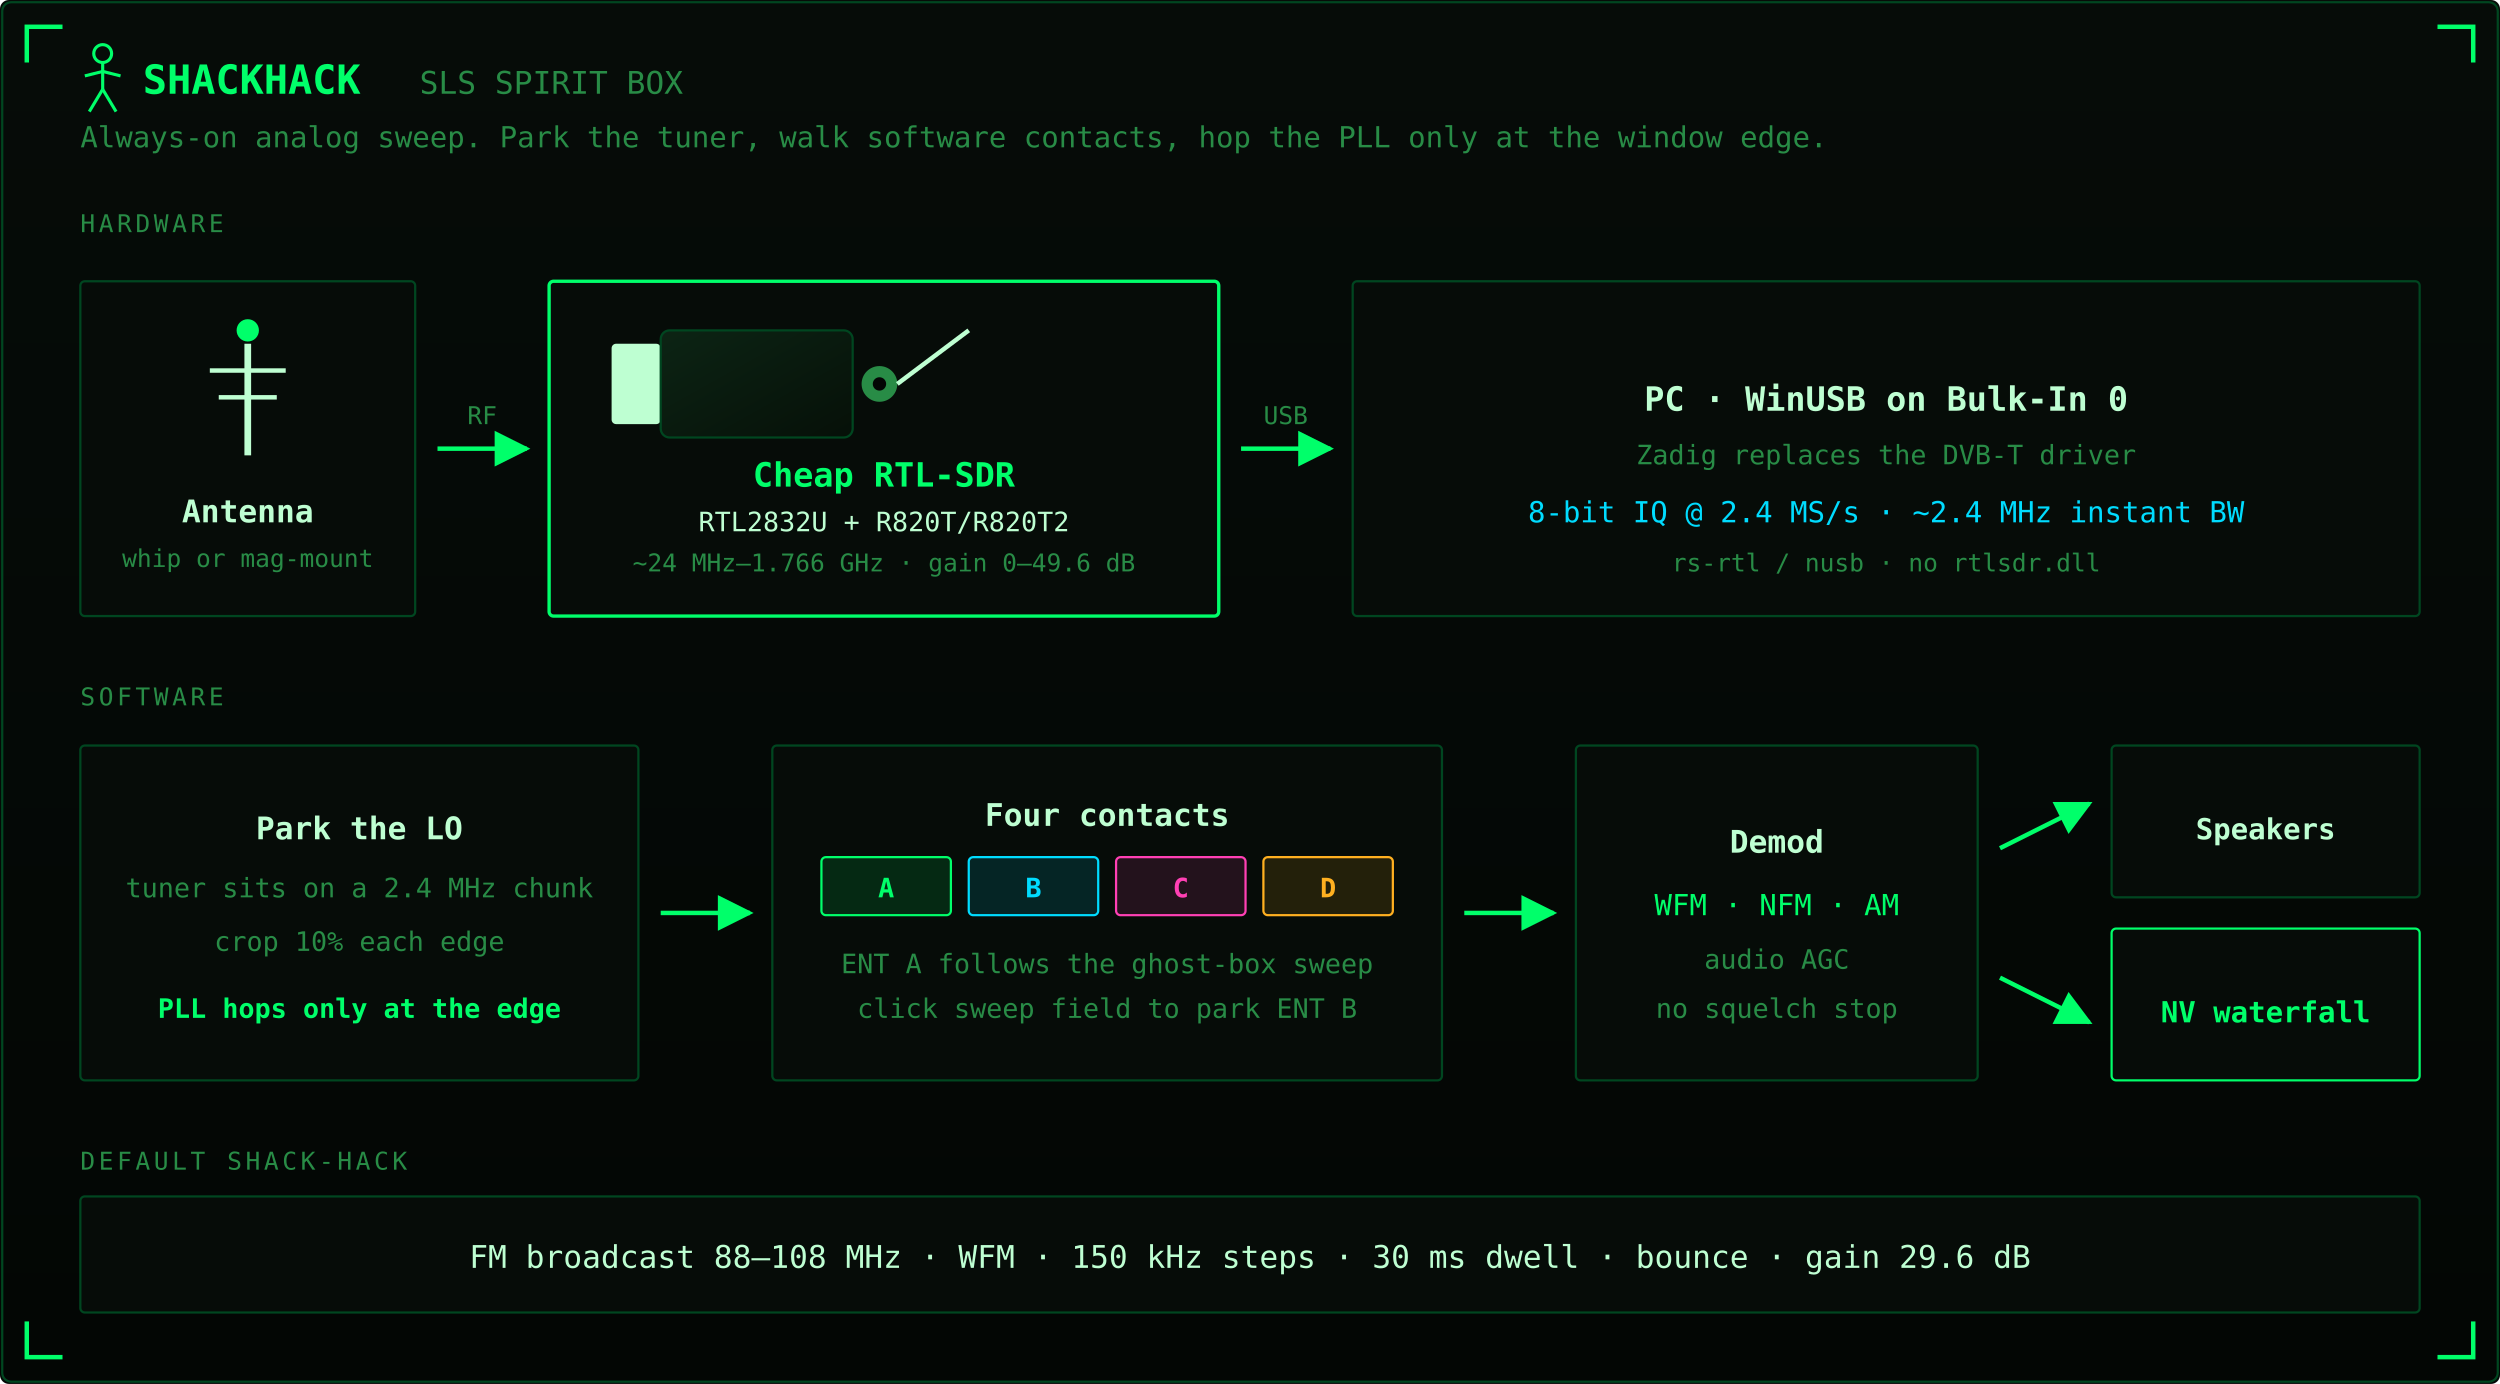
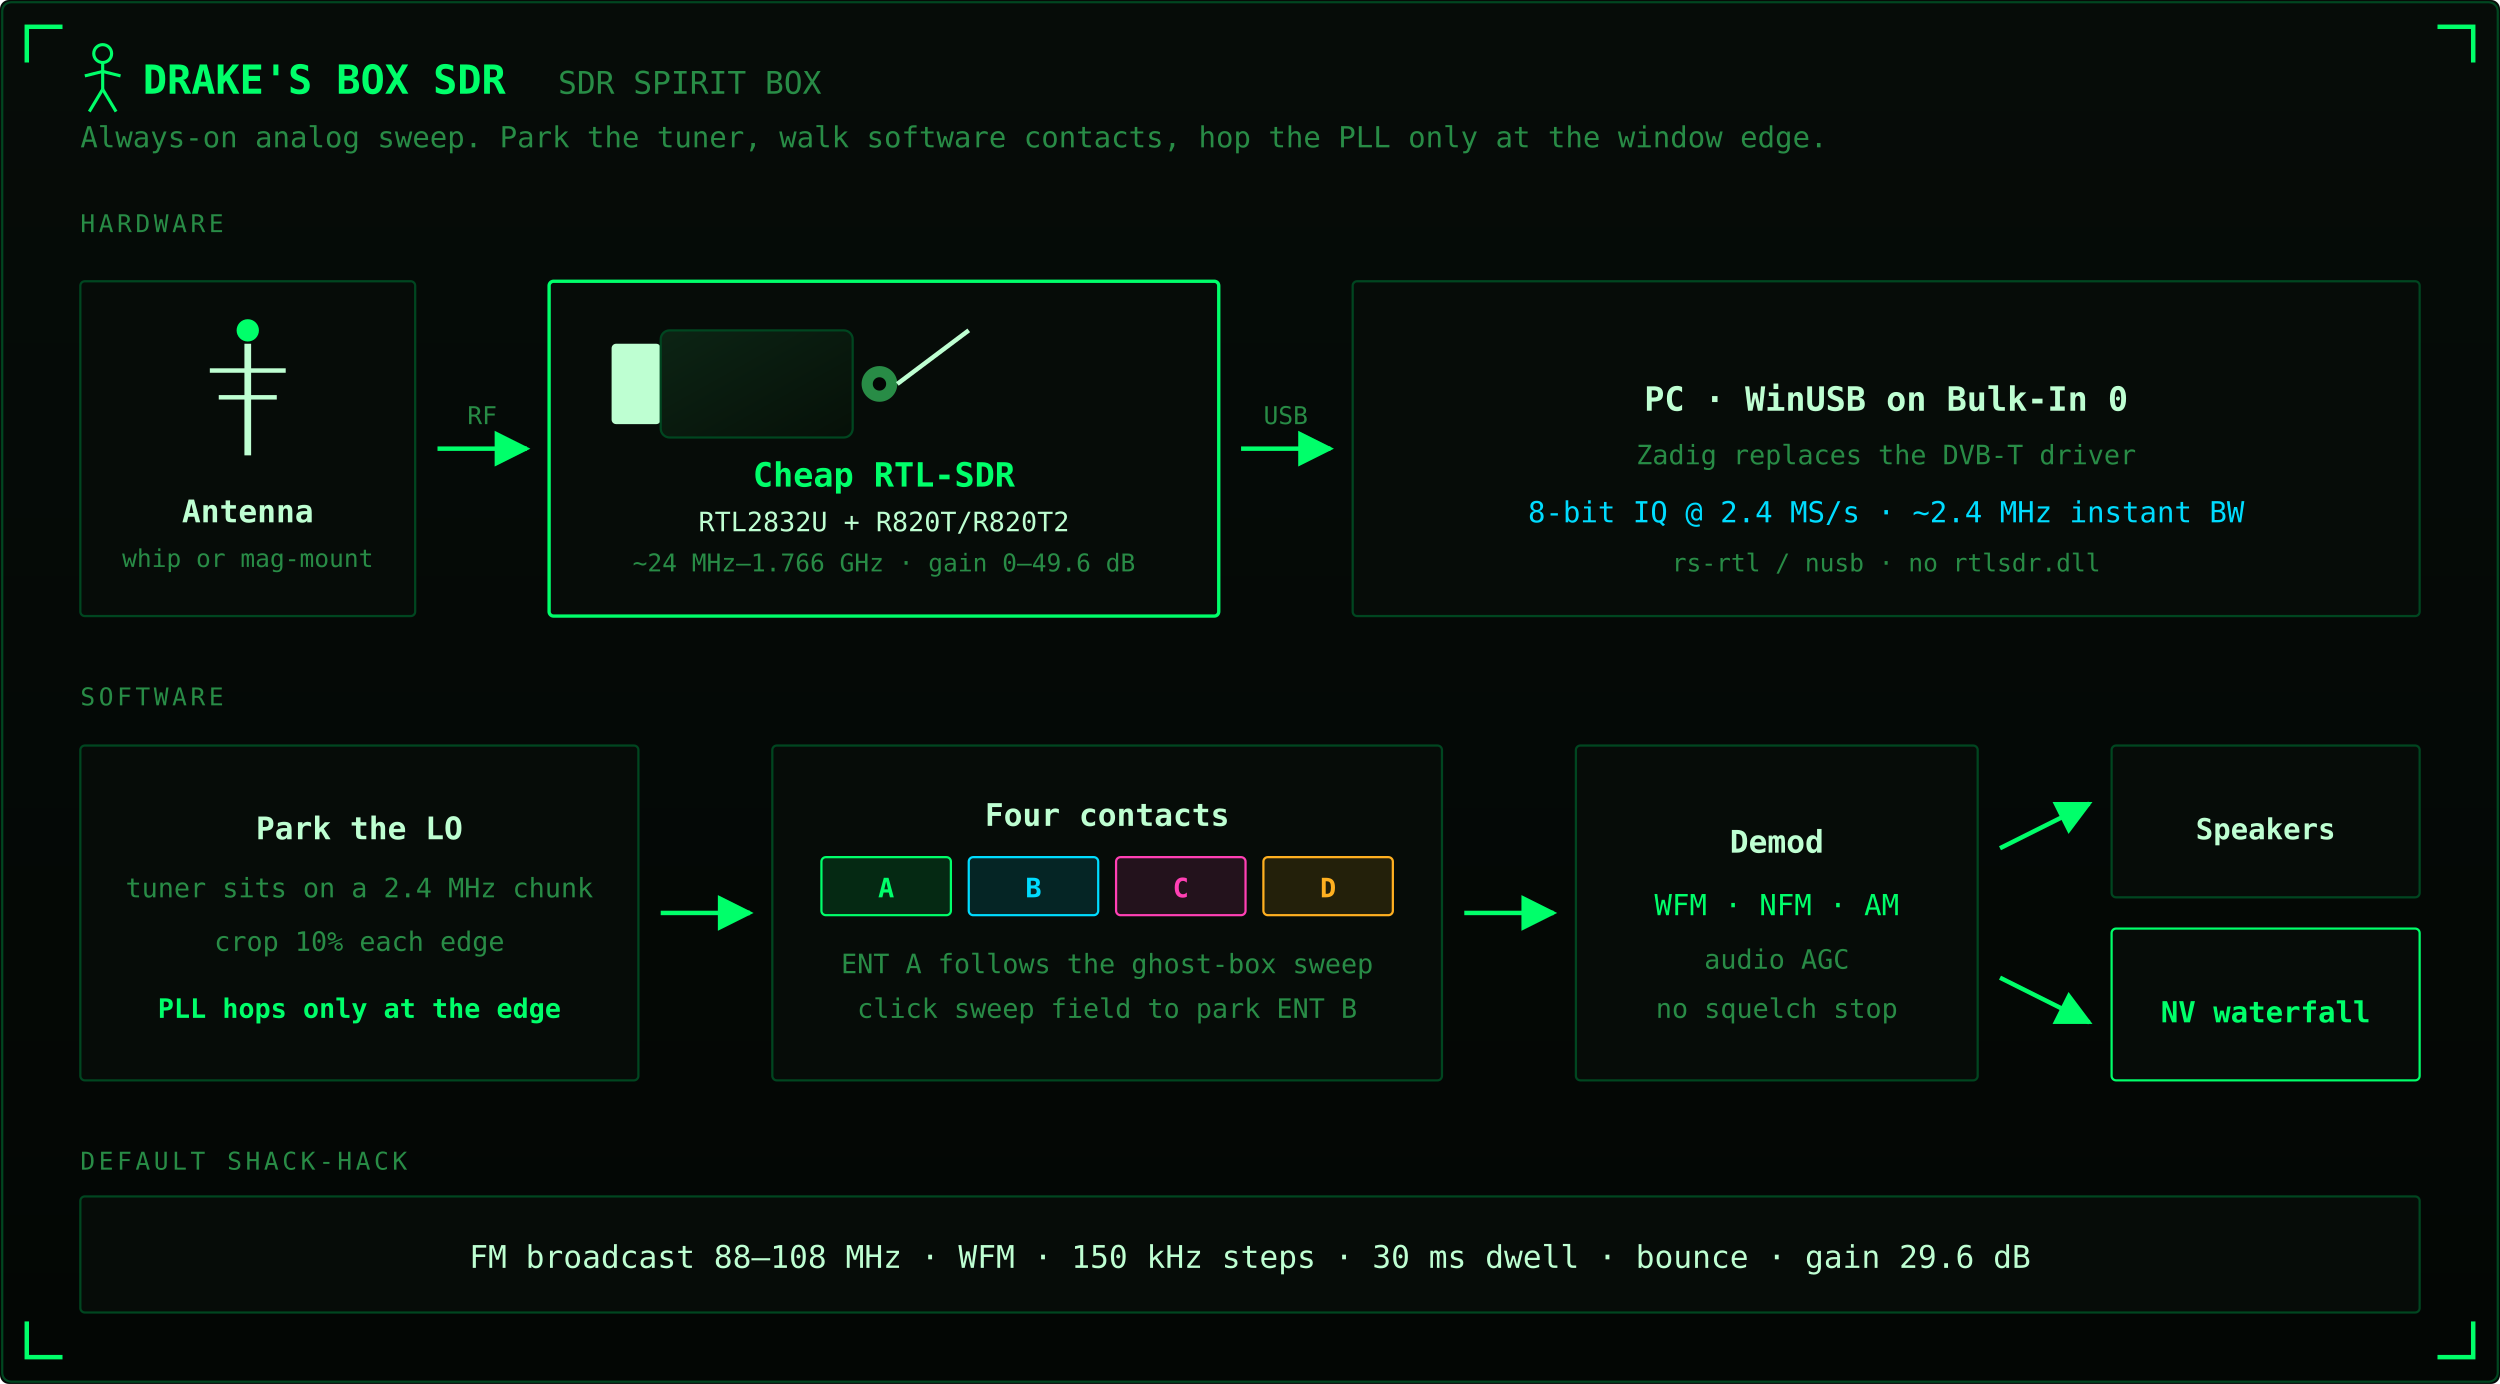
- <svg xmlns="http://www.w3.org/2000/svg" viewBox="0 0 1120 620" role="img" aria-label="ShackHack SLS spirit box signal path from a cheap RTL-SDR to NV waterfall and speakers">
+ <svg xmlns="http://www.w3.org/2000/svg" viewBox="0 0 1120 620" role="img" aria-label="Drake's Box SDR spirit box signal path from a cheap RTL-SDR to NV waterfall and speakers">
  <defs>
    <linearGradient id="bg" x1="0" y1="0" x2="0" y2="1">
      <stop offset="0" stop-color="#060c08" />
      <stop offset="1" stop-color="#030604" />
    </linearGradient>
    <linearGradient id="dongle" x1="0" y1="0" x2="1" y2="1">
      <stop offset="0" stop-color="#0c2414" />
      <stop offset="1" stop-color="#061008" />
    </linearGradient>
    <marker id="arrow" viewBox="0 0 10 10" refX="9" refY="5" markerWidth="8" markerHeight="8" orient="auto-start-reverse">
      <path d="M 0 0 L 10 5 L 0 10 z" fill="#00ff6a" />
    </marker>
  </defs>
  <rect width="1120" height="620" rx="4" fill="url(#bg)" />
  <rect x="1" y="1" width="1118" height="618" rx="4" fill="none" stroke="#004620" />
  <path d="M 12 28 L 12 12 L 28 12" fill="none" stroke="#00ff6a" stroke-width="2" />
  <path d="M 1108 28 L 1108 12 L 1092 12" fill="none" stroke="#00ff6a" stroke-width="2" />
  <path d="M 12 592 L 12 608 L 28 608" fill="none" stroke="#00ff6a" stroke-width="2" />
  <path d="M 1108 592 L 1108 608 L 1092 608" fill="none" stroke="#00ff6a" stroke-width="2" />
  <g transform="translate(36,18)" stroke="#00ff6a" fill="none" stroke-width="1.4">
    <circle cx="10" cy="6" r="4" />
    <line x1="10" y1="10" x2="10" y2="22" />
    <line x1="10" y1="14" x2="2" y2="16" />
    <line x1="10" y1="14" x2="18" y2="16" />
    <line x1="10" y1="22" x2="4" y2="32" />
    <line x1="10" y1="22" x2="16" y2="32" />
  </g>
-   <text x="64" y="42" fill="#00ff6a" font-family="Consolas, ui-monospace, monospace" font-size="18" font-weight="700">SHACKHACK</text>
-   <text x="188" y="42" fill="#288c46" font-family="Consolas, ui-monospace, monospace" font-size="14">SLS SPIRIT BOX</text>
+   <text x="64" y="42" fill="#00ff6a" font-family="Consolas, ui-monospace, monospace" font-size="18" font-weight="700">DRAKE'S BOX SDR</text>
+   <text x="250" y="42" fill="#288c46" font-family="Consolas, ui-monospace, monospace" font-size="14">SDR SPIRIT BOX</text>
  <text x="36" y="66" fill="#288c46" font-family="Consolas, ui-monospace, monospace" font-size="13">Always-on analog sweep. Park the tuner, walk software contacts, hop the PLL only at the window edge.</text>
  <text x="36" y="104" fill="#288c46" font-family="Consolas, ui-monospace, monospace" font-size="11" letter-spacing="1.6">HARDWARE</text>
  <g transform="translate(36,126)">
    <rect width="150" height="150" rx="2" fill="#060c08" stroke="#004620" />
    <line x1="75" y1="28" x2="75" y2="78" stroke="#beffd2" stroke-width="3" />
    <circle cx="75" cy="22" r="5" fill="#00ff6a" />
    <line x1="58" y1="40" x2="92" y2="40" stroke="#beffd2" stroke-width="2" />
    <line x1="62" y1="52" x2="88" y2="52" stroke="#beffd2" stroke-width="2" />
    <text x="75" y="108" text-anchor="middle" fill="#beffd2" font-family="Consolas, ui-monospace, monospace" font-size="14" font-weight="600">Antenna</text>
    <text x="75" y="128" text-anchor="middle" fill="#288c46" font-family="Consolas, ui-monospace, monospace" font-size="11">whip or mag-mount</text>
  </g>
  <line x1="196" y1="201" x2="236" y2="201" stroke="#00ff6a" stroke-width="2" marker-end="url(#arrow)" />
  <text x="216" y="190" text-anchor="middle" fill="#288c46" font-family="Consolas, ui-monospace, monospace" font-size="11">RF</text>
  <g transform="translate(246,126)">
    <rect width="300" height="150" rx="2" fill="#060c08" stroke="#00ff6a" stroke-width="1.5" />
    <rect x="28" y="28" width="22" height="36" rx="2" fill="#beffd2" />
    <rect x="50" y="22" width="86" height="48" rx="4" fill="url(#dongle)" stroke="#004620" />
    <circle cx="148" cy="46" r="8" fill="#288c46" />
    <circle cx="148" cy="46" r="3" fill="#030604" />
    <line x1="156" y1="46" x2="188" y2="22" stroke="#beffd2" stroke-width="2" />
    <text x="150" y="92" text-anchor="middle" fill="#00ff6a" font-family="Consolas, ui-monospace, monospace" font-size="15" font-weight="700">Cheap RTL-SDR</text>
    <text x="150" y="112" text-anchor="middle" fill="#beffd2" font-family="Consolas, ui-monospace, monospace" font-size="12">RTL2832U + R820T/R820T2</text>
    <text x="150" y="130" text-anchor="middle" fill="#288c46" font-family="Consolas, ui-monospace, monospace" font-size="11">~24 MHz–1.766 GHz · gain 0–49.6 dB</text>
  </g>
  <line x1="556" y1="201" x2="596" y2="201" stroke="#00ff6a" stroke-width="2" marker-end="url(#arrow)" />
  <text x="576" y="190" text-anchor="middle" fill="#288c46" font-family="Consolas, ui-monospace, monospace" font-size="11">USB</text>
  <g transform="translate(606,126)">
    <rect width="478" height="150" rx="2" fill="#060c08" stroke="#004620" />
    <text x="239" y="58" text-anchor="middle" fill="#beffd2" font-family="Consolas, ui-monospace, monospace" font-size="15" font-weight="600">PC · WinUSB on Bulk-In 0</text>
    <text x="239" y="82" text-anchor="middle" fill="#288c46" font-family="Consolas, ui-monospace, monospace" font-size="12">Zadig replaces the DVB-T driver</text>
    <text x="239" y="108" text-anchor="middle" fill="#00dcff" font-family="Consolas, ui-monospace, monospace" font-size="13">8-bit IQ @ 2.4 MS/s  ·  ~2.4 MHz instant BW</text>
    <text x="239" y="130" text-anchor="middle" fill="#288c46" font-family="Consolas, ui-monospace, monospace" font-size="11">rs-rtl / nusb  ·  no rtlsdr.dll</text>
  </g>
  <text x="36" y="316" fill="#288c46" font-family="Consolas, ui-monospace, monospace" font-size="11" letter-spacing="1.6">SOFTWARE</text>
  <g transform="translate(36,334)">
    <rect width="250" height="150" rx="2" fill="#060c08" stroke="#004620" />
    <text x="125" y="42" text-anchor="middle" fill="#beffd2" font-family="Consolas, ui-monospace, monospace" font-size="14" font-weight="600">Park the LO</text>
    <text x="125" y="68" text-anchor="middle" fill="#288c46" font-family="Consolas, ui-monospace, monospace" font-size="12">tuner sits on a 2.4 MHz chunk</text>
    <text x="125" y="92" text-anchor="middle" fill="#288c46" font-family="Consolas, ui-monospace, monospace" font-size="12">crop 10% each edge</text>
    <text x="125" y="122" text-anchor="middle" fill="#00ff6a" font-family="Consolas, ui-monospace, monospace" font-size="12" font-weight="600">PLL hops only at the edge</text>
  </g>
  <line x1="296" y1="409" x2="336" y2="409" stroke="#00ff6a" stroke-width="2" marker-end="url(#arrow)" />
  <g transform="translate(346,334)">
    <rect width="300" height="150" rx="2" fill="#060c08" stroke="#004620" />
    <text x="150" y="36" text-anchor="middle" fill="#beffd2" font-family="Consolas, ui-monospace, monospace" font-size="14" font-weight="600">Four contacts</text>
    <rect x="22" y="50" width="58" height="26" rx="2" fill="#00ff6a" fill-opacity="0.12" stroke="#00ff6a" />
    <text x="51" y="68" text-anchor="middle" fill="#00ff6a" font-family="Consolas, ui-monospace, monospace" font-size="12" font-weight="700">A</text>
    <rect x="88" y="50" width="58" height="26" rx="2" fill="#00dcff" fill-opacity="0.12" stroke="#00dcff" />
    <text x="117" y="68" text-anchor="middle" fill="#00dcff" font-family="Consolas, ui-monospace, monospace" font-size="12" font-weight="700">B</text>
    <rect x="154" y="50" width="58" height="26" rx="2" fill="#ff40b4" fill-opacity="0.12" stroke="#ff40b4" />
    <text x="183" y="68" text-anchor="middle" fill="#ff40b4" font-family="Consolas, ui-monospace, monospace" font-size="12" font-weight="700">C</text>
    <rect x="220" y="50" width="58" height="26" rx="2" fill="#ffb020" fill-opacity="0.12" stroke="#ffb020" />
    <text x="249" y="68" text-anchor="middle" fill="#ffb020" font-family="Consolas, ui-monospace, monospace" font-size="12" font-weight="700">D</text>
    <text x="150" y="102" text-anchor="middle" fill="#288c46" font-family="Consolas, ui-monospace, monospace" font-size="12">ENT A follows the ghost-box sweep</text>
    <text x="150" y="122" text-anchor="middle" fill="#288c46" font-family="Consolas, ui-monospace, monospace" font-size="12">click sweep field to park ENT B</text>
  </g>
  <line x1="656" y1="409" x2="696" y2="409" stroke="#00ff6a" stroke-width="2" marker-end="url(#arrow)" />
  <g transform="translate(706,334)">
    <rect width="180" height="150" rx="2" fill="#060c08" stroke="#004620" />
    <text x="90" y="48" text-anchor="middle" fill="#beffd2" font-family="Consolas, ui-monospace, monospace" font-size="14" font-weight="600">Demod</text>
    <text x="90" y="76" text-anchor="middle" fill="#00ff6a" font-family="Consolas, ui-monospace, monospace" font-size="13">WFM · NFM · AM</text>
    <text x="90" y="100" text-anchor="middle" fill="#288c46" font-family="Consolas, ui-monospace, monospace" font-size="12">audio AGC</text>
    <text x="90" y="122" text-anchor="middle" fill="#288c46" font-family="Consolas, ui-monospace, monospace" font-size="12">no squelch stop</text>
  </g>
  <line x1="896" y1="380" x2="936" y2="360" stroke="#00ff6a" stroke-width="2" marker-end="url(#arrow)" />
  <line x1="896" y1="438" x2="936" y2="458" stroke="#00ff6a" stroke-width="2" marker-end="url(#arrow)" />
  <g transform="translate(946,334)">
    <rect width="138" height="68" rx="2" fill="#060c08" stroke="#004620" />
    <text x="69" y="42" text-anchor="middle" fill="#beffd2" font-family="Consolas, ui-monospace, monospace" font-size="13" font-weight="600">Speakers</text>
    <rect y="82" width="138" height="68" rx="2" fill="#060c08" stroke="#00ff6a" />
    <text x="69" y="124" text-anchor="middle" fill="#00ff6a" font-family="Consolas, ui-monospace, monospace" font-size="13" font-weight="600">NV waterfall</text>
  </g>
  <text x="36" y="524" fill="#288c46" font-family="Consolas, ui-monospace, monospace" font-size="11" letter-spacing="1.6">DEFAULT SHACK-HACK</text>
  <rect x="36" y="536" width="1048" height="52" rx="2" fill="#060c08" stroke="#004620" />
  <text x="560" y="568" text-anchor="middle" fill="#beffd2" font-family="Consolas, ui-monospace, monospace" font-size="14">FM broadcast 88–108 MHz  ·  WFM  ·  150 kHz steps  ·  30 ms dwell  ·  bounce  ·  gain 29.6 dB</text>
</svg>
